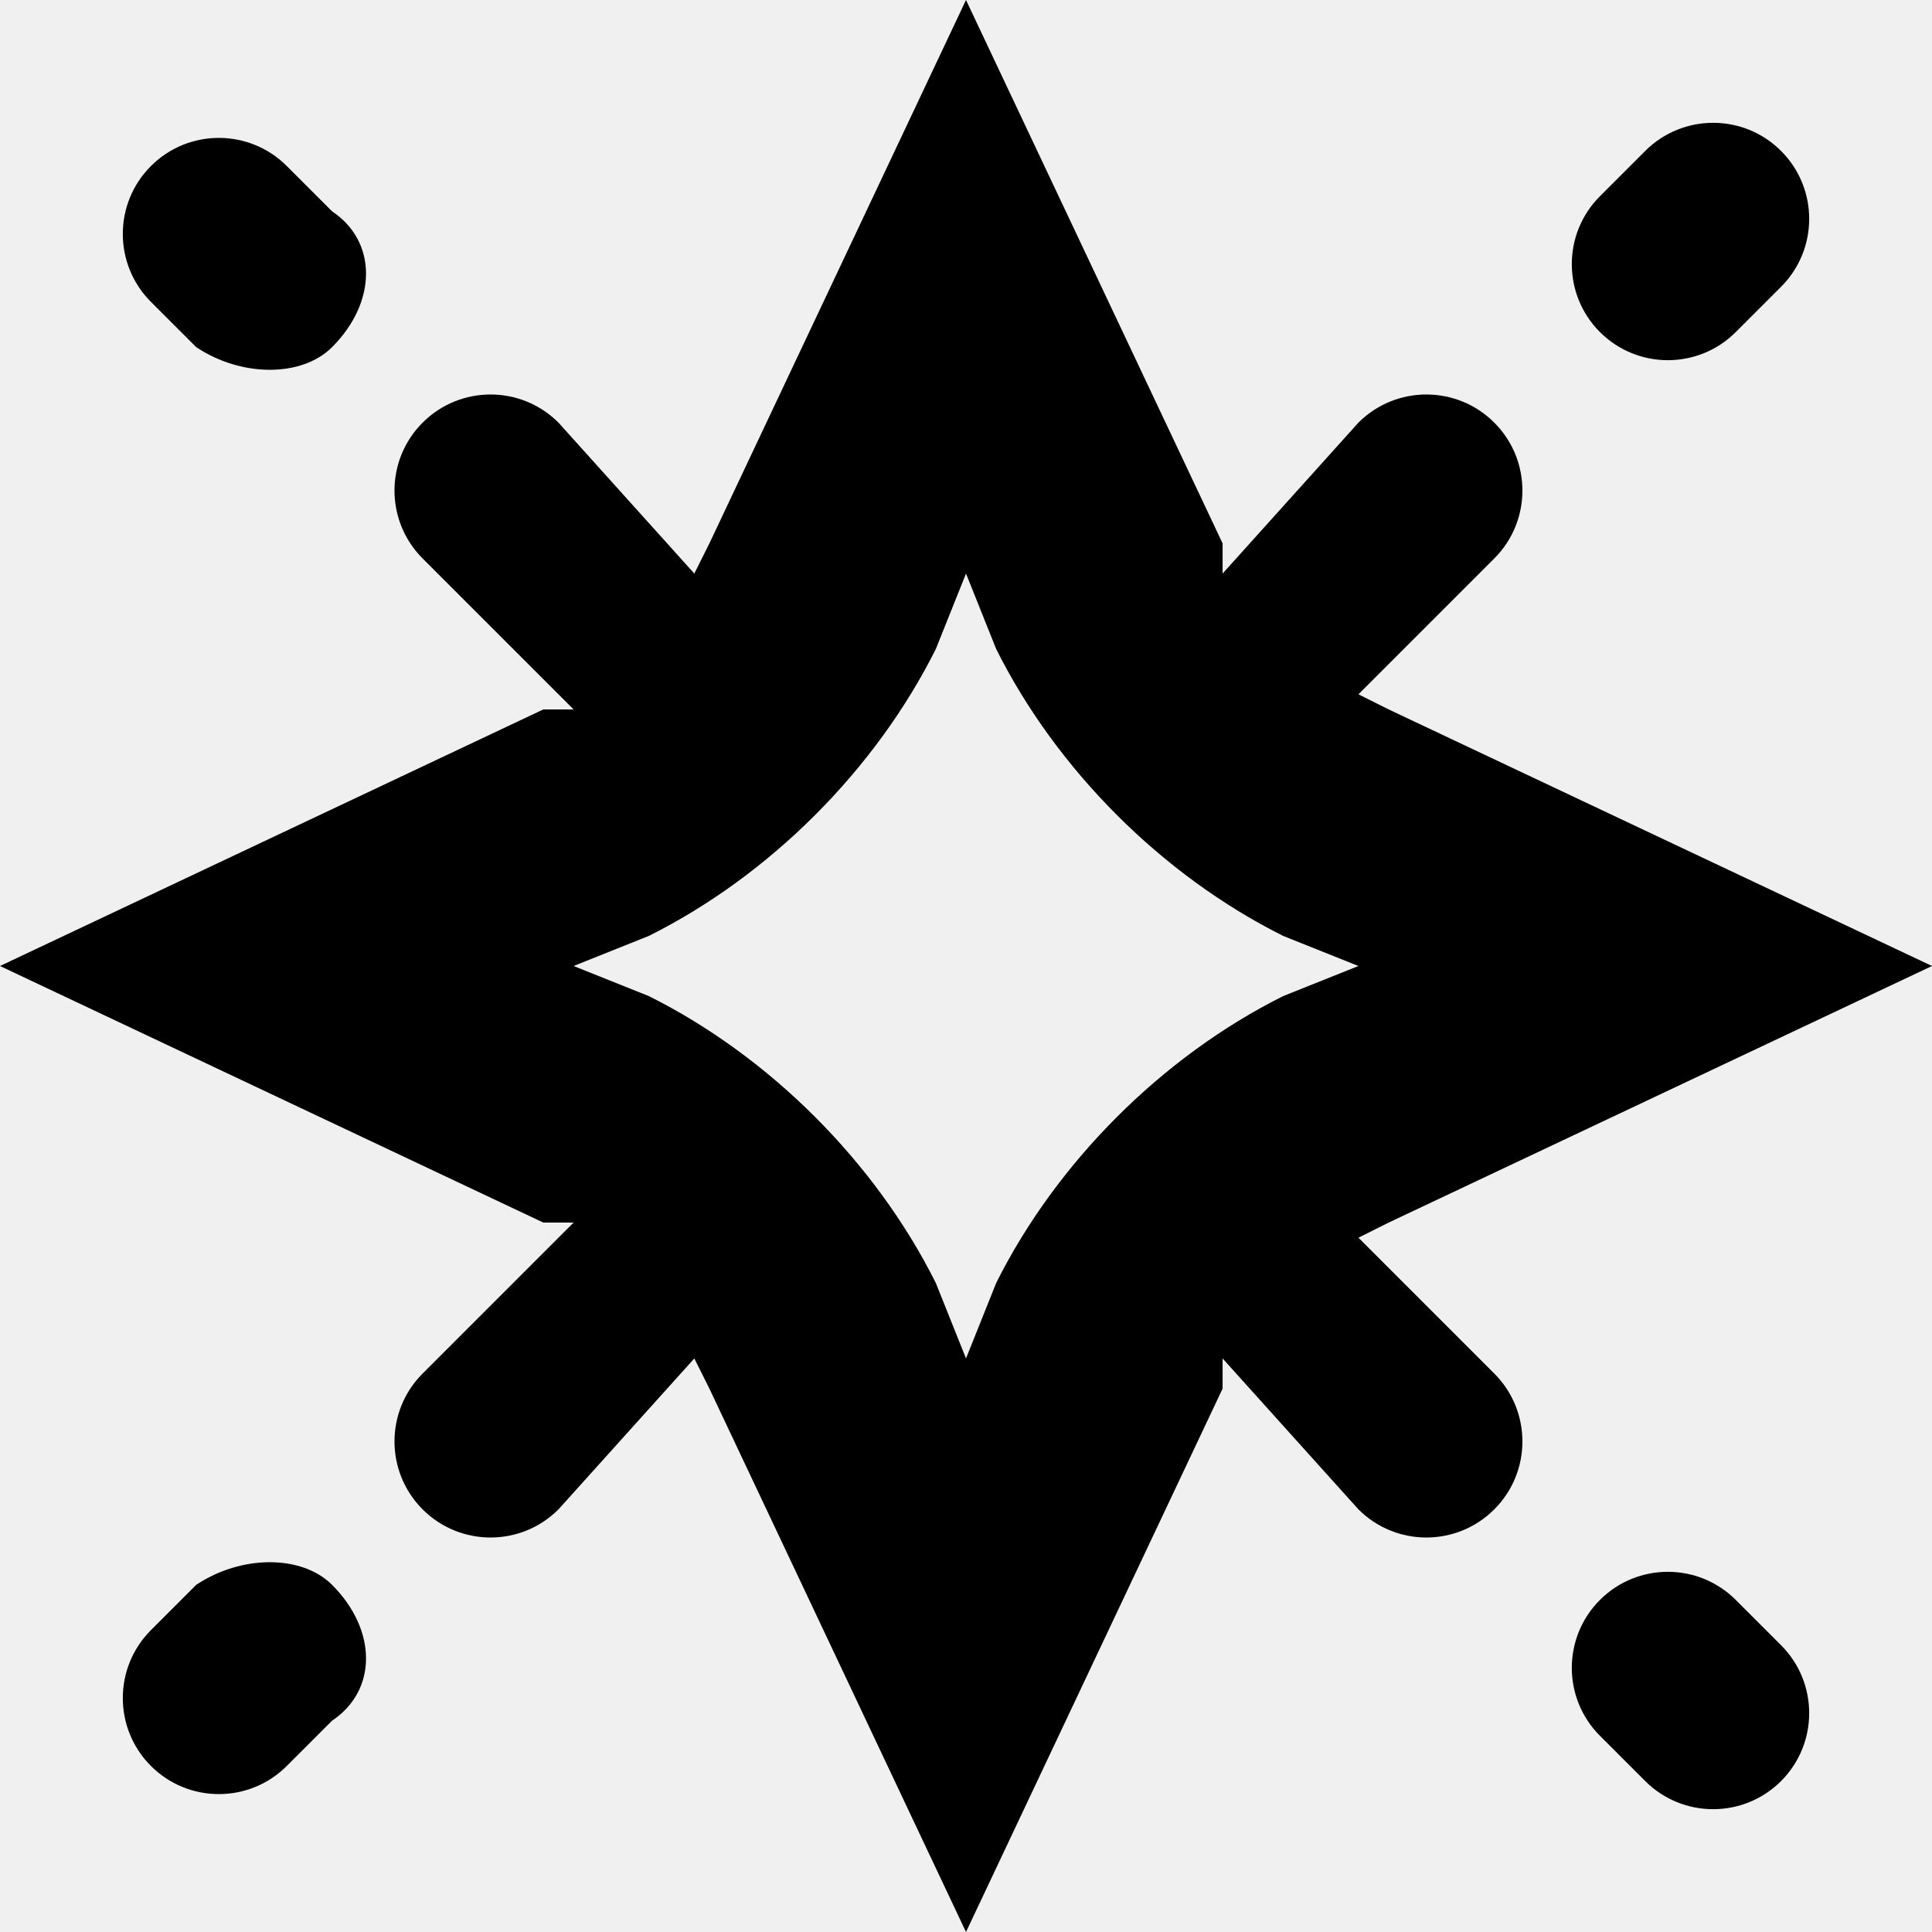
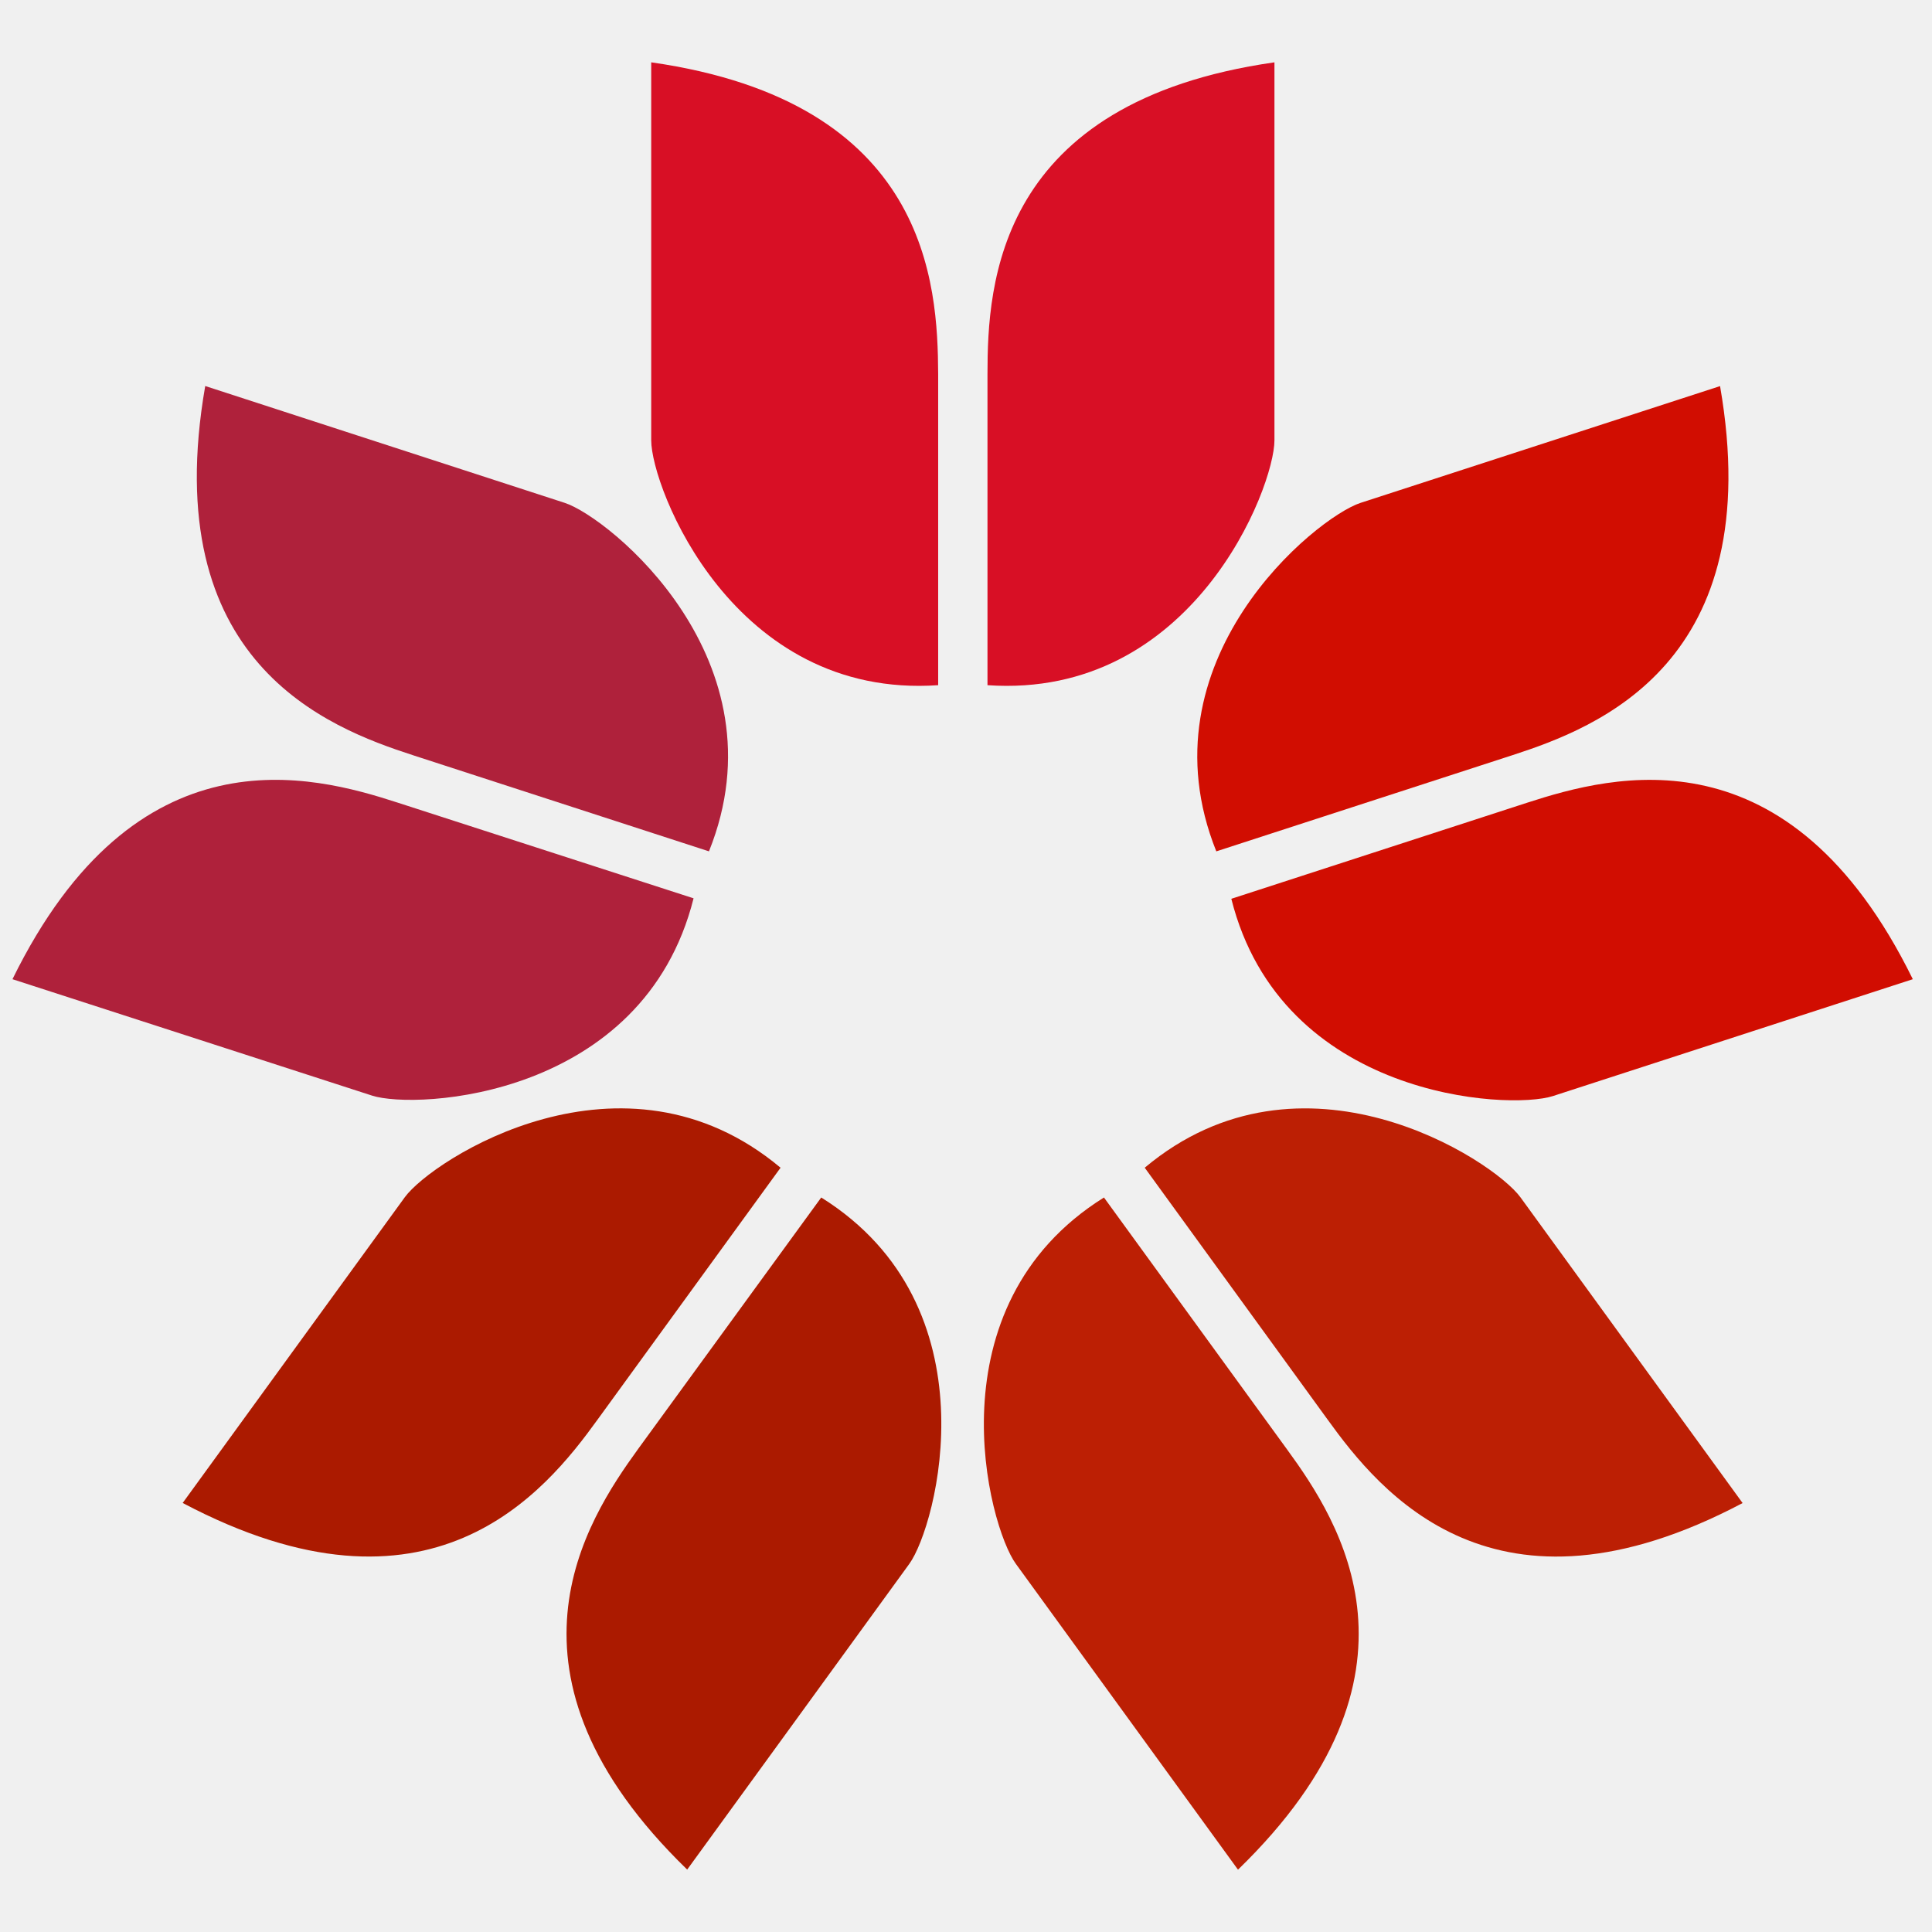
- <svg xmlns="http://www.w3.org/2000/svg" viewBox="0 0 128 128">
-   <path fill-rule="evenodd" d="M81 36 64 0 47 36l-1 2-9-10a6 6 0 0 0-9 9l10 10h-2L0 64l36 17h2L28 91a6 6 0 1 0 9 9l9-10 1 2 17 36 17-36v-2l9 10a6 6 0 1 0 9-9l-9-9 2-1 36-17-36-17-2-1 9-9a6 6 0 1 0-9-9l-9 10v-2Zm-17 2-2 5c-4 8-11 15-19 19l-5 2 5 2c8 4 15 11 19 19l2 5 2-5c4-8 11-15 19-19l5-2-5-2c-8-4-15-11-19-19l-2-5Z" clip-rule="evenodd" />
-   <path d="M118 19a6 6 0 0 0-9-9l-3 3a6 6 0 1 0 9 9l3-3Zm-96 4c-2 2-6 2-9 0l-3-3a6 6 0 1 1 9-9l3 3c3 2 3 6 0 9Zm0 82c-2-2-6-2-9 0l-3 3a6 6 0 1 0 9 9l3-3c3-2 3-6 0-9Zm96 4a6 6 0 0 1-9 9l-3-3a6 6 0 1 1 9-9l3 3Z" />
-   <style>path{fill:#000}@media (prefers-color-scheme:dark){path{fill:#fff}}</style>
+ <svg xmlns="http://www.w3.org/2000/svg" width="150" height="150" viewBox="0 0 150 150" fill="none">
+   <path d="M50.56 4.839V34.185C50.56 37.832 56.904 54.292 72.839 53.198V29.044C72.803 22.043 72.081 7.916 50.56 4.839Z" fill="#D80F25" />
+   <path d="M98.948 4.839V34.185C98.948 37.832 92.61 54.292 76.668 53.198V29.044C76.668 22.043 77.397 7.916 98.948 4.839Z" fill="#D80F25" />
+   <path d="M0.968 76.025L28.878 85.06C32.32 86.183 49.954 85.25 53.849 69.745L30.869 62.314C24.218 60.155 10.558 56.48 0.968 76.025Z" fill="#AF213B" />
+   <path d="M15.933 29.97L43.843 39.042C47.285 40.158 61.003 51.28 55.044 66.099L32.072 58.638C25.413 56.48 12.199 51.426 15.933 29.97Z" fill="#AF213B" />
+   <path d="M53.353 145.154C53.353 145.154 68.478 124.347 70.6 121.416C72.722 118.484 77.295 101.426 63.76 92.973L49.56 112.475C45.454 118.141 37.724 129.992 53.353 145.154Z" fill="#AB1A00" />
+   <path d="M14.183 116.69L31.43 92.951C33.56 90.034 48.372 80.415 60.602 90.662L46.403 110.206C42.319 115.866 33.429 126.871 14.183 116.69Z" fill="#AB1A00" />
+   <path d="M135.296 116.697L118.048 92.959C115.919 90.041 101.099 80.415 88.876 90.661L103.068 110.206C107.152 115.866 116.043 126.871 135.296 116.697Z" fill="#BC1F04" />
+   <path d="M96.118 145.161L78.871 121.416C76.741 118.498 72.183 101.426 85.711 92.973L99.911 112.511C104.024 118.141 111.747 129.999 96.118 145.161Z" fill="#BC1F04" />
+   <path d="M133.545 29.977L105.635 39.042C102.193 40.158 88.483 51.287 94.434 66.099L117.406 58.638C124.065 56.48 137.272 51.426 133.545 29.977Z" fill="#D10D01" />
+   <path d="M148.51 76.025L120.571 85.097C117.129 86.213 99.487 85.279 95.6 69.782L118.573 62.321C125.261 60.155 138.92 56.48 148.51 76.025Z" fill="#D10D01" />
</svg>
